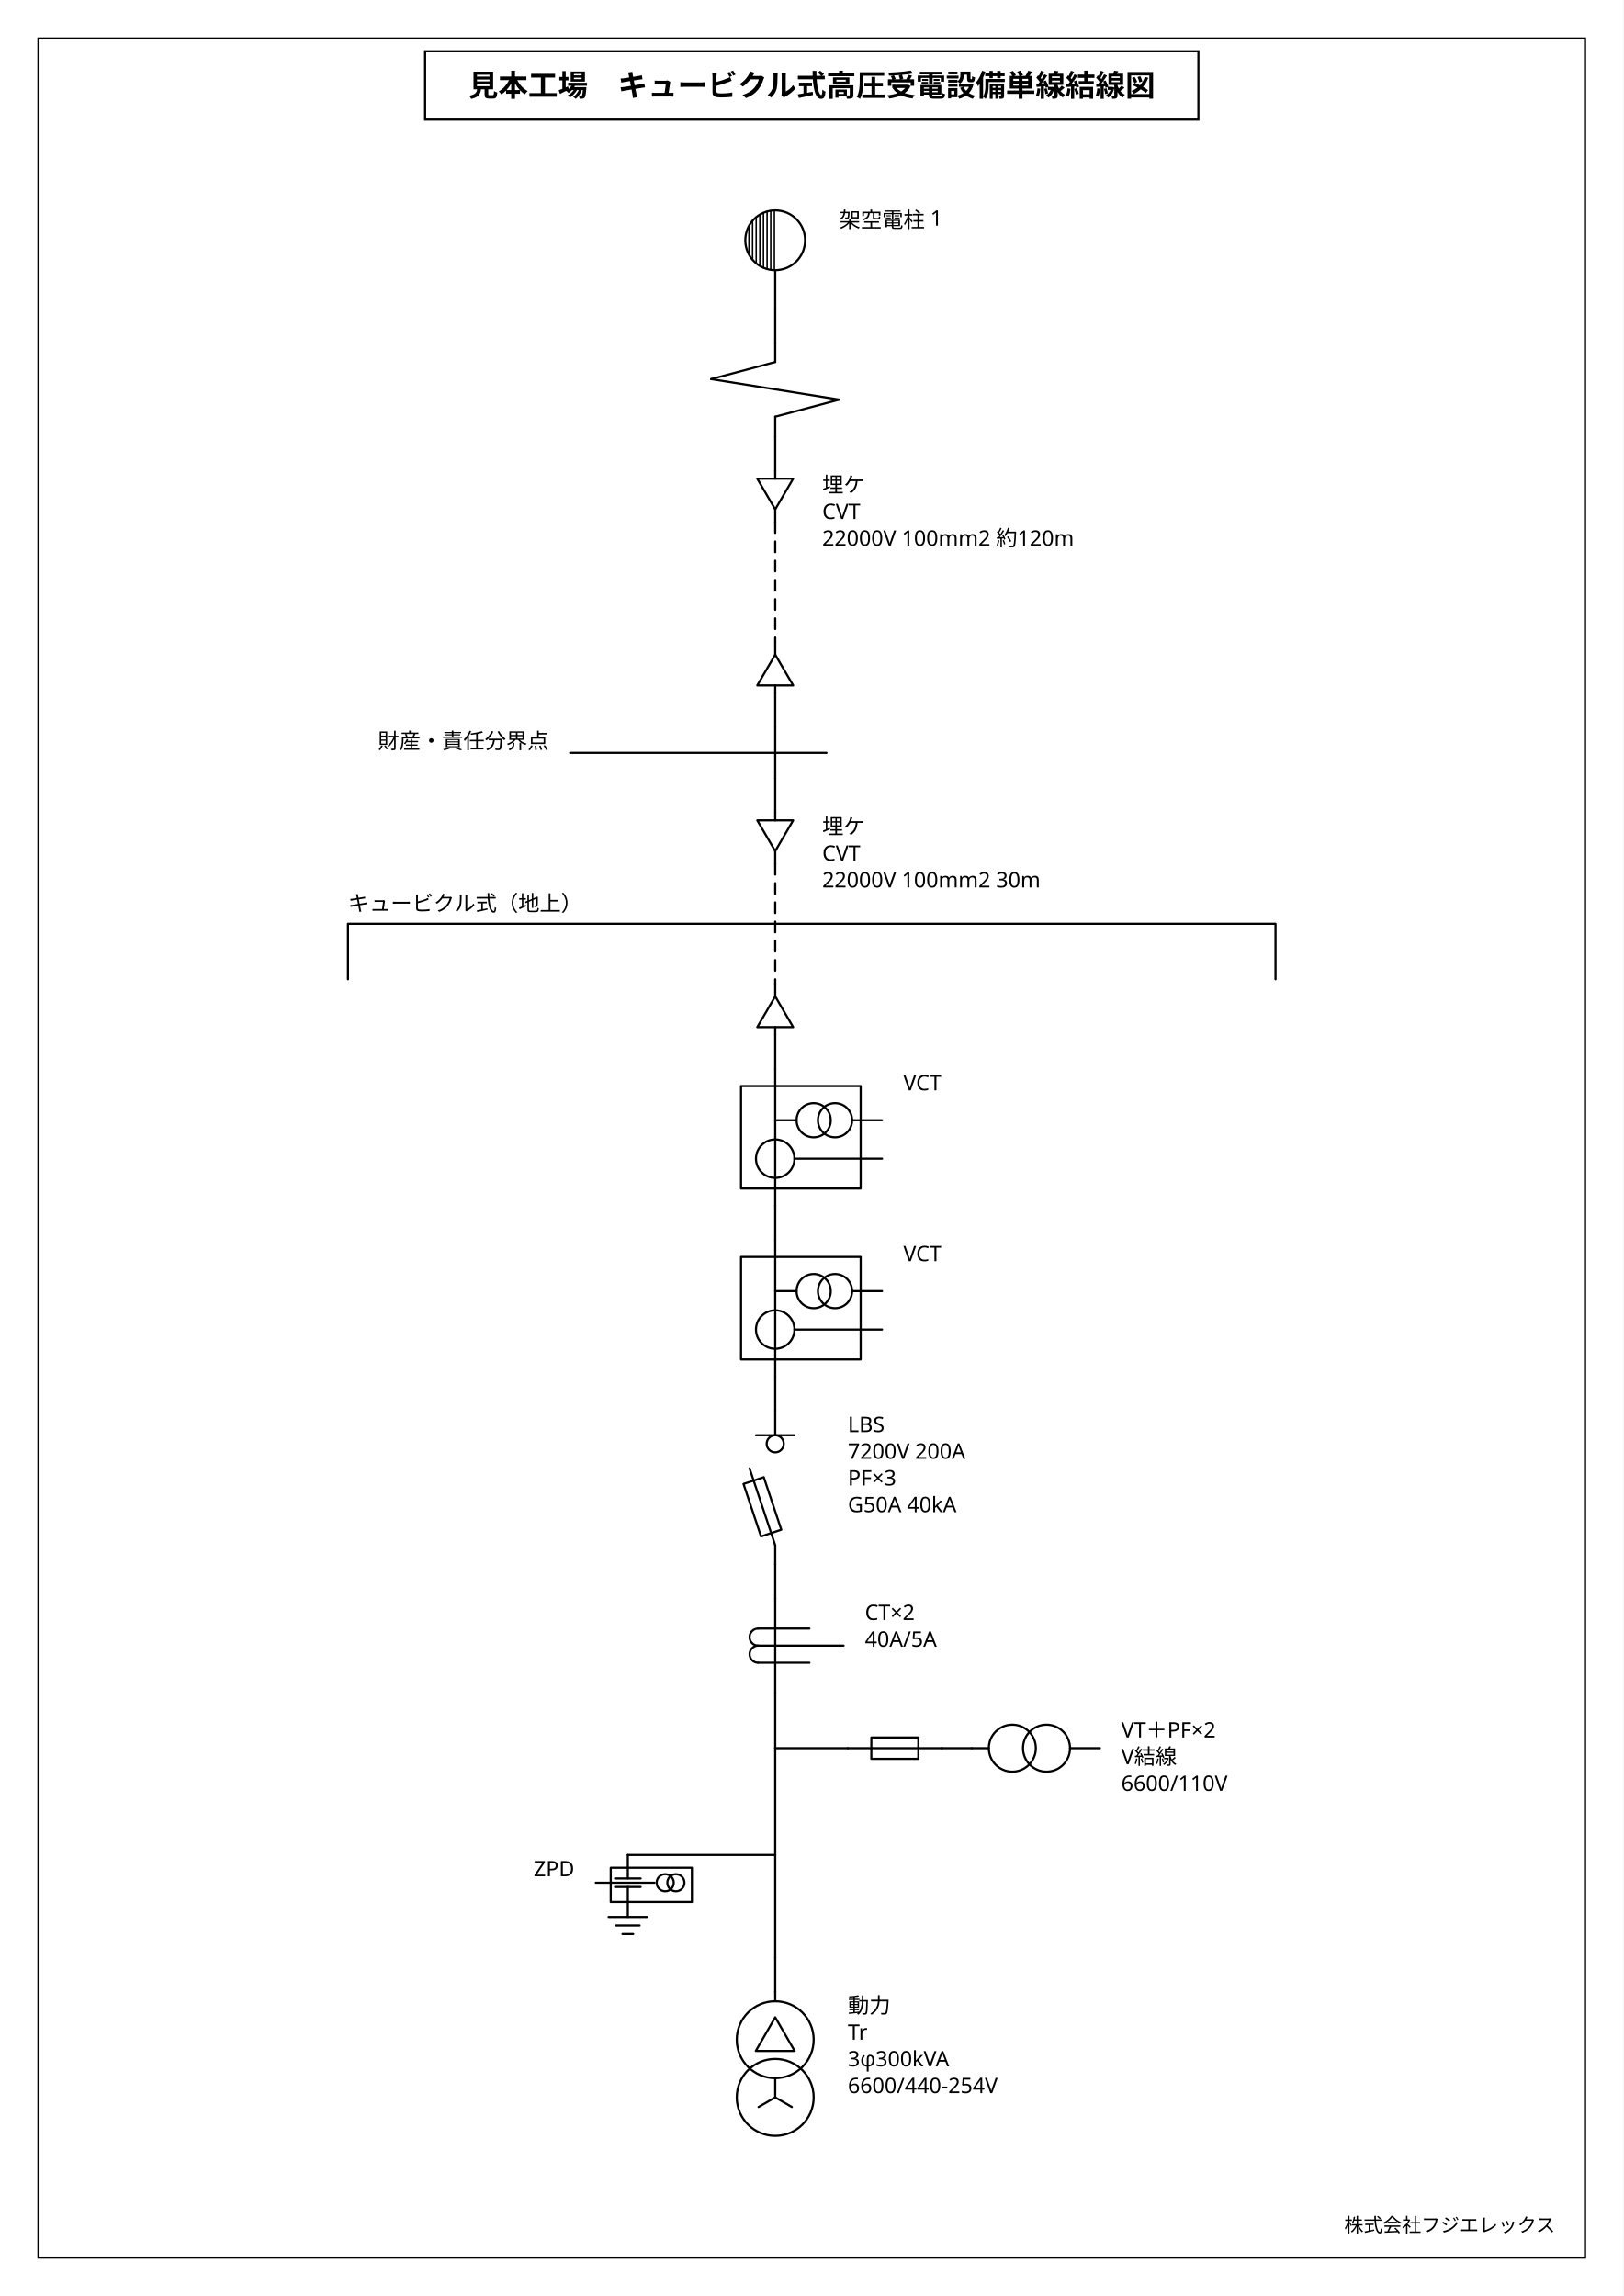
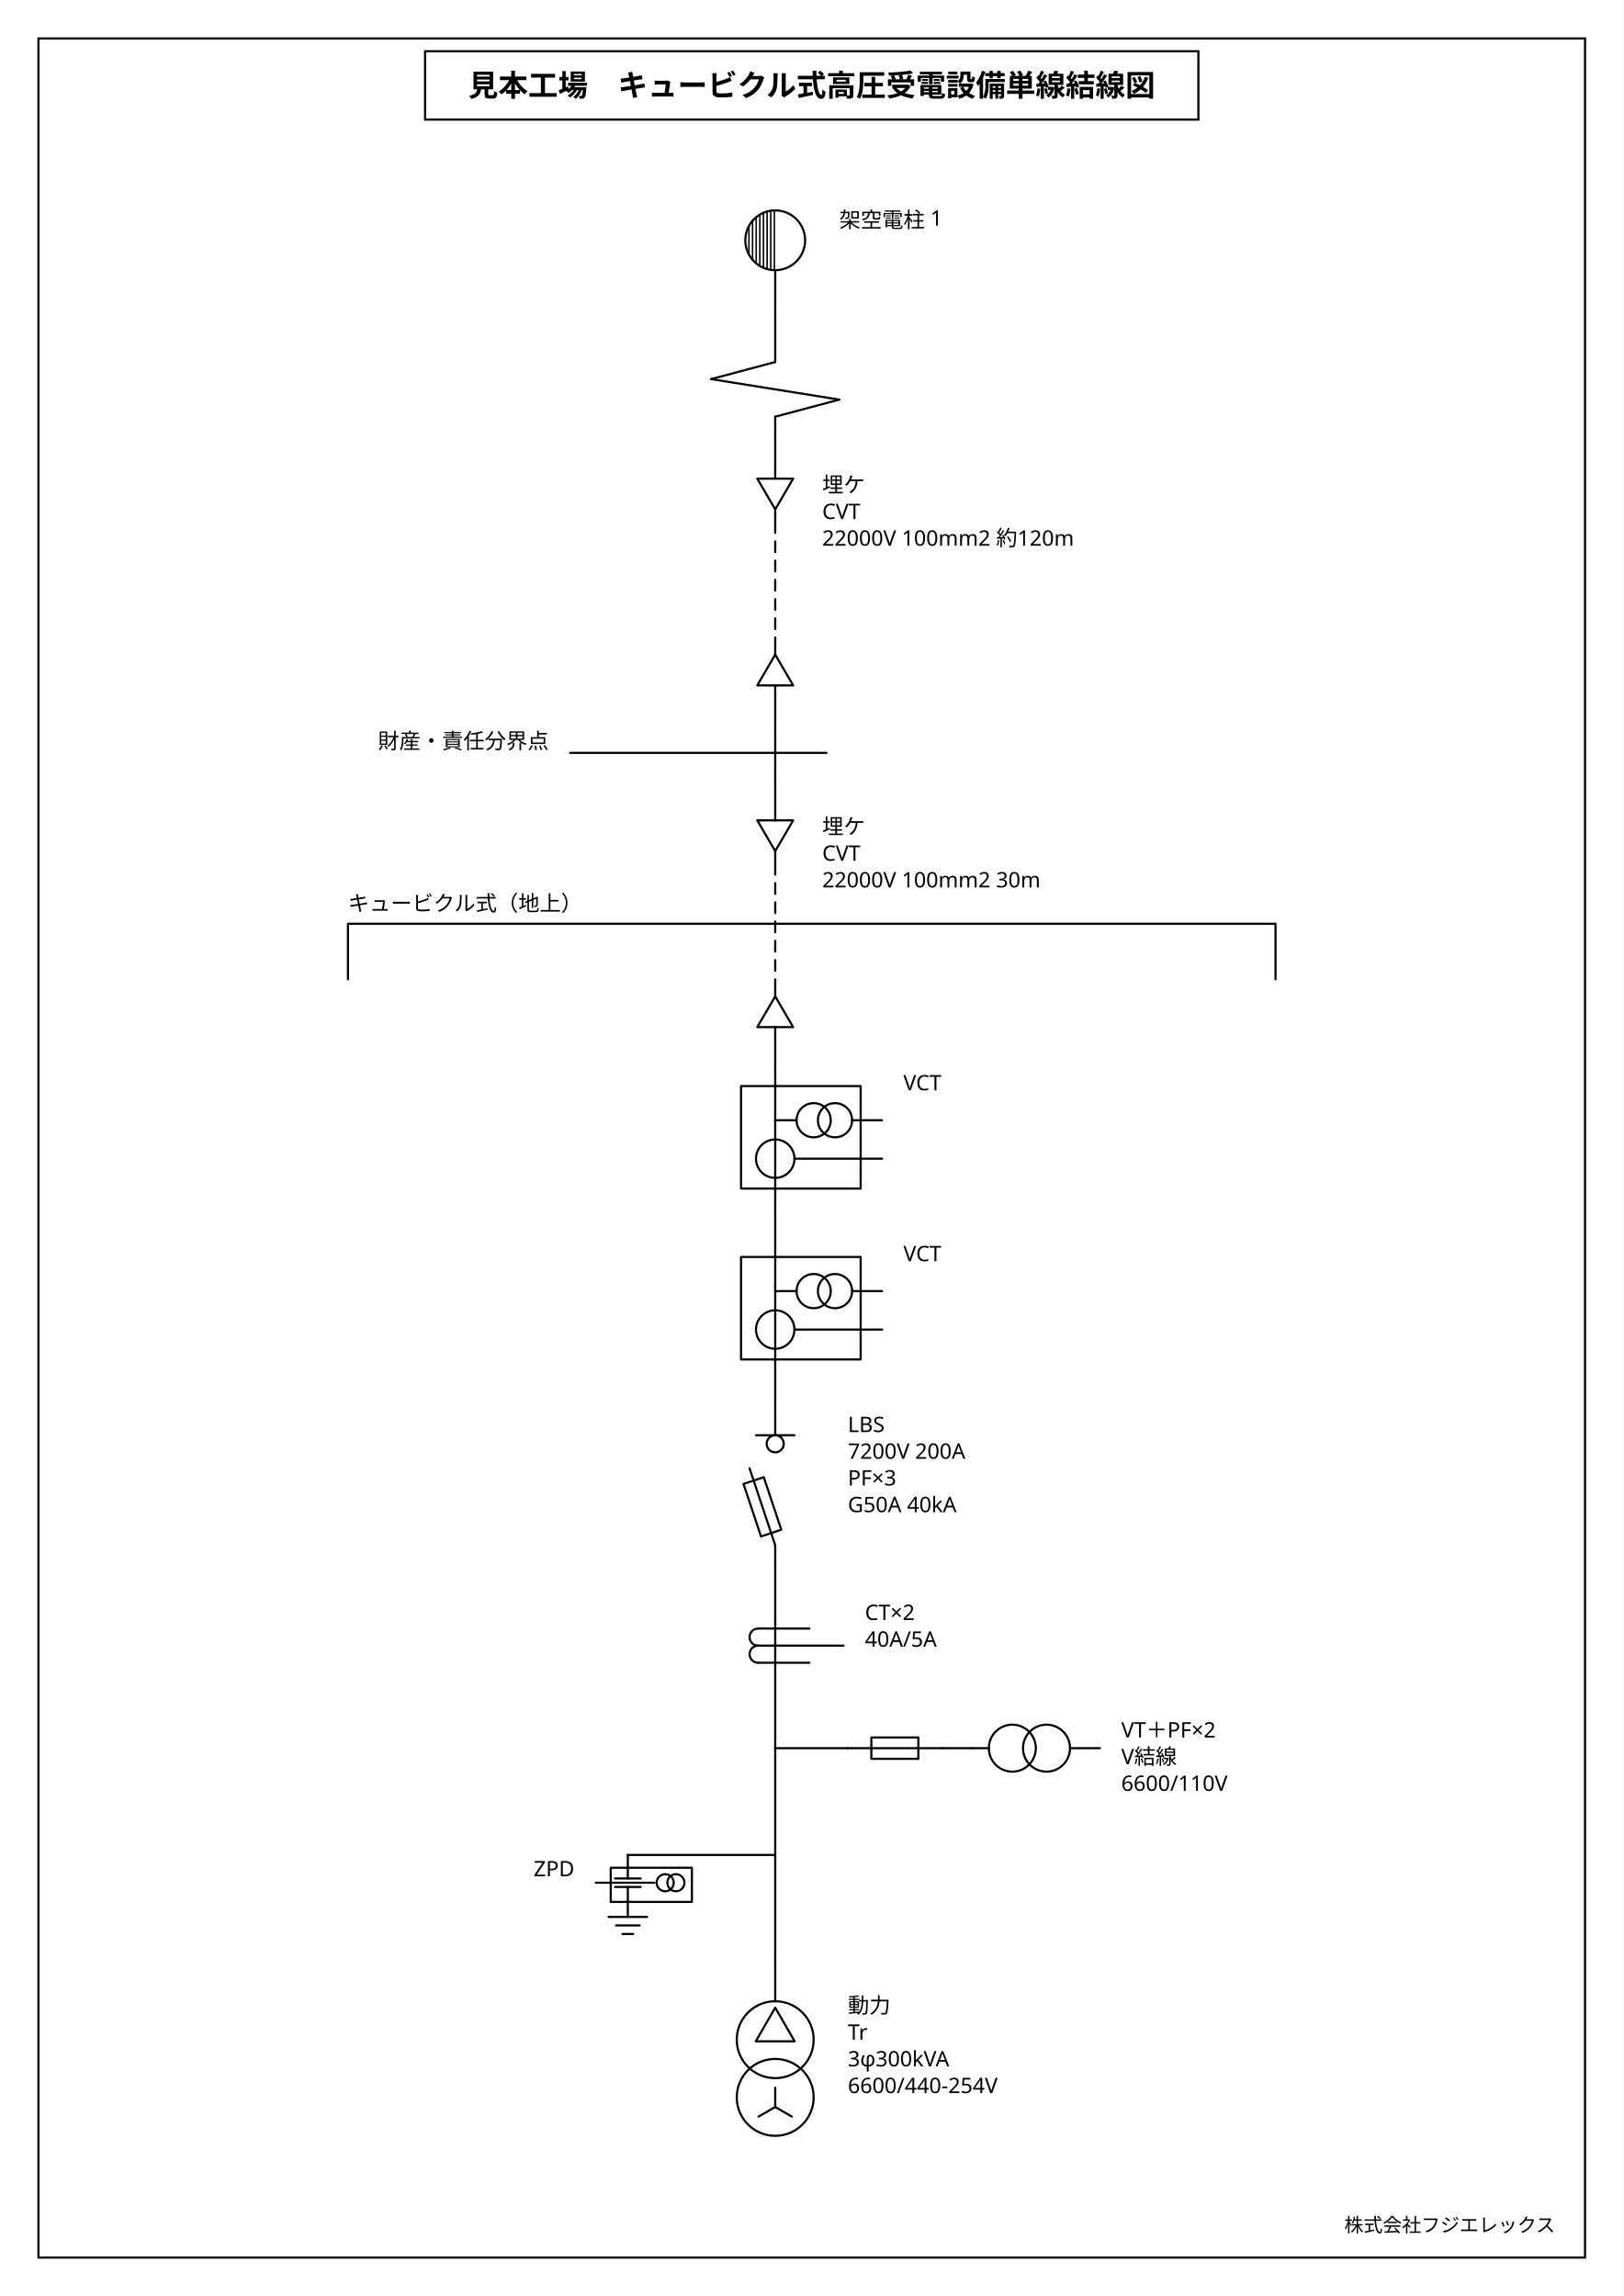
<svg xmlns="http://www.w3.org/2000/svg" viewBox="0 0 760 1075" width="760" height="1075">
  <rect x="0" y="0" width="760" height="1075" fill="#fff" />
  <g stroke="#000" fill="none">
    <rect x="18" y="18" width="724" height="1039" stroke-width="1" />
    <rect x="199" y="24" width="362" height="32" stroke-width="1" />
  </g>
  <text x="380" y="45" font-size="14" font-weight="700" text-anchor="middle" font-family="IPAGothic, 'IPAゴシック', 'Noto Sans JP', 'Hiragino Kaku Gothic ProN', 'Yu Gothic', sans-serif" fill="#000">見本工場　キュービクル式高圧受電設備単線結線図</text>
  <text x="728" y="1045" font-size="9" text-anchor="end" font-family="IPAGothic, 'IPAゴシック', 'Noto Sans JP', 'Hiragino Kaku Gothic ProN', 'Yu Gothic', sans-serif" fill="#000">株式会社フジエレックス</text>
  <g transform="translate(362.9 96.5) scale(1)">
    <g stroke="#000" fill="none" stroke-linecap="round" stroke-linejoin="round" color="#000">
      <path d="M -200 336 L 234.2 336 M -200 336 L -200 362 M 234.2 336 L 234.2 362" fill="none" stroke-width="1" />
      <text x="-200" y="330" font-size="10" font-family="IPAGothic, 'IPAゴシック', 'Noto Sans JP', 'Hiragino Kaku Gothic ProN', 'Yu Gothic', sans-serif" fill="currentColor" stroke="none">キュービクル式（地上）</text>
      <line x1="0" y1="48" x2="0" y2="64" stroke-width="1" />
      <line x1="0" y1="108" x2="0" y2="124" stroke-width="1" />
      <line x1="0" y1="148" x2="0" y2="204" stroke-width="1" stroke-dasharray="5 4" />
      <line x1="0" y1="228" x2="0" y2="244" stroke-width="1" />
      <line x1="0" y1="268" x2="0" y2="284" stroke-width="1" />
      <line x1="0" y1="308" x2="0" y2="364" stroke-width="1" stroke-dasharray="5 4" />
      <line x1="0" y1="388" x2="0" y2="404" stroke-width="1" />
      <line x1="0" y1="468" x2="0" y2="484" stroke-width="1" />
      <line x1="0" y1="548" x2="0" y2="564" stroke-width="1" />
      <line x1="0" y1="636" x2="0" y2="652" stroke-width="1" />
      <line x1="0" y1="696" x2="0" y2="722" stroke-width="1" />
      <line x1="0" y1="722" x2="34" y2="722" stroke-width="1" />
      <line x1="78" y1="722" x2="92" y2="722" stroke-width="1" />
      <line x1="0" y1="722" x2="0" y2="772" stroke-width="1" />
      <line x1="0" y1="772" x2="-69" y2="772" stroke-width="1" />
      <line x1="0" y1="772" x2="0" y2="820" stroke-width="1" />
      <line x1="0" y1="820" x2="0" y2="836" stroke-width="1" />
      <g transform="translate(-16 0)">
        <circle cx="16" cy="16" r="14" fill="none" stroke-width="1" />
        <line x1="3.7" y1="9.313" x2="3.7" y2="22.687" stroke-width="0.7" />
        <line x1="5.4" y1="6.855" x2="5.4" y2="25.145" stroke-width="0.7" />
        <line x1="7.1" y1="5.193" x2="7.1" y2="26.807" stroke-width="0.7" />
        <line x1="8.8" y1="3.993" x2="8.8" y2="28.007" stroke-width="0.7" />
        <line x1="10.5" y1="3.126" x2="10.5" y2="28.874" stroke-width="0.7" />
        <line x1="12.2" y1="2.526" x2="12.2" y2="29.474" stroke-width="0.7" />
        <line x1="13.9" y1="2.158" x2="13.9" y2="29.842" stroke-width="0.7" />
        <line x1="15.6" y1="2.006" x2="15.6" y2="29.994" stroke-width="0.7" />
        <line x1="16" y1="30" x2="16" y2="48" stroke-width="1" />
      </g>
      <text x="30" y="10" font-size="10" text-anchor="start" font-family="IPAGothic, 'IPAゴシック', 'Noto Sans JP', 'Hiragino Kaku Gothic ProN', 'Yu Gothic', sans-serif" fill="currentColor" stroke="none">
        <tspan x="30" dy="0">架空電柱 1</tspan>
      </text>
      <g transform="translate(-30 64)">
        <line x1="30" y1="0" x2="30" y2="9" stroke-width="1" />
        <line x1="30" y1="9" x2="0" y2="17" stroke-width="1" />
        <line x1="0" y1="17" x2="60" y2="26.6" stroke-width="1" />
        <line x1="60" y1="26.6" x2="30" y2="34.6" stroke-width="1" />
        <line x1="30" y1="34.6" x2="30" y2="44" stroke-width="1" />
      </g>
      <g transform="translate(-12 124)">
        <line x1="12" y1="0" x2="12" y2="3.6" stroke-width="1" />
        <polygon points="3.6,3.6 20.4,3.6 12,18" fill="none" stroke-width="1" />
        <line x1="12" y1="18" x2="12" y2="24" stroke-width="1" />
      </g>
      <text x="22" y="134" font-size="10" text-anchor="start" font-family="IPAGothic, 'IPAゴシック', 'Noto Sans JP', 'Hiragino Kaku Gothic ProN', 'Yu Gothic', sans-serif" fill="currentColor" stroke="none">
        <tspan x="22" dy="0">埋ケ</tspan>
        <tspan x="22" dy="12.5">CVT</tspan>
        <tspan x="22" dy="12.5">22000V 100mm2 約120m</tspan>
      </text>
      <g transform="translate(-12 204) rotate(180 12 12)">
        <line x1="12" y1="0" x2="12" y2="3.6" stroke-width="1" />
        <polygon points="3.6,3.6 20.4,3.6 12,18" fill="none" stroke-width="1" />
        <line x1="12" y1="18" x2="12" y2="24" stroke-width="1" />
      </g>
      <g transform="translate(-96 244)">
        <line x1="96" y1="0" x2="96" y2="24" stroke-width="1" />
        <line x1="0" y1="12" x2="120" y2="12" stroke-width="1" />
      </g>
      <text x="-106" y="254" font-size="10" text-anchor="end" font-family="IPAGothic, 'IPAゴシック', 'Noto Sans JP', 'Hiragino Kaku Gothic ProN', 'Yu Gothic', sans-serif" fill="currentColor" stroke="none">
        <tspan x="-106" dy="0">財産・責任分界点</tspan>
      </text>
      <g transform="translate(-12 284)">
        <line x1="12" y1="0" x2="12" y2="3.6" stroke-width="1" />
        <polygon points="3.6,3.6 20.4,3.6 12,18" fill="none" stroke-width="1" />
        <line x1="12" y1="18" x2="12" y2="24" stroke-width="1" />
      </g>
      <text x="22" y="294" font-size="10" text-anchor="start" font-family="IPAGothic, 'IPAゴシック', 'Noto Sans JP', 'Hiragino Kaku Gothic ProN', 'Yu Gothic', sans-serif" fill="currentColor" stroke="none">
        <tspan x="22" dy="0">埋ケ</tspan>
        <tspan x="22" dy="12.5">CVT</tspan>
        <tspan x="22" dy="12.5">22000V 100mm2 30m</tspan>
      </text>
      <g transform="translate(-12 364) rotate(180 12 12)">
        <line x1="12" y1="0" x2="12" y2="3.6" stroke-width="1" />
        <polygon points="3.6,3.6 20.4,3.6 12,18" fill="none" stroke-width="1" />
        <line x1="12" y1="18" x2="12" y2="24" stroke-width="1" />
      </g>
      <g transform="translate(-22 404)">
        <line x1="22" y1="0" x2="22" y2="64" stroke-width="1" />
        <rect x="6" y="8" width="56" height="48" fill="none" stroke-width="1" />
        <line x1="22" y1="24" x2="32" y2="24" stroke-width="1" />
        <circle cx="40" cy="24" r="8" fill="none" stroke-width="1" />
        <circle cx="50" cy="24" r="8" fill="none" stroke-width="1" />
        <line x1="58" y1="24" x2="72" y2="24" stroke-width="1" />
        <circle cx="22" cy="42" r="9" fill="none" stroke-width="1" />
        <line x1="31" y1="42" x2="72" y2="42" stroke-width="1" />
      </g>
      <text x="60" y="414" font-size="10" text-anchor="start" font-family="IPAGothic, 'IPAゴシック', 'Noto Sans JP', 'Hiragino Kaku Gothic ProN', 'Yu Gothic', sans-serif" fill="currentColor" stroke="none">
        <tspan x="60" dy="0">VCT</tspan>
      </text>
      <g transform="translate(-22 484)">
        <line x1="22" y1="0" x2="22" y2="64" stroke-width="1" />
        <rect x="6" y="8" width="56" height="48" fill="none" stroke-width="1" />
        <line x1="22" y1="24" x2="32" y2="24" stroke-width="1" />
        <circle cx="40" cy="24" r="8" fill="none" stroke-width="1" />
        <circle cx="50" cy="24" r="8" fill="none" stroke-width="1" />
        <line x1="58" y1="24" x2="72" y2="24" stroke-width="1" />
        <circle cx="22" cy="42" r="9" fill="none" stroke-width="1" />
        <line x1="31" y1="42" x2="72" y2="42" stroke-width="1" />
      </g>
      <text x="60" y="494" font-size="10" text-anchor="start" font-family="IPAGothic, 'IPAゴシック', 'Noto Sans JP', 'Hiragino Kaku Gothic ProN', 'Yu Gothic', sans-serif" fill="currentColor" stroke="none">
        <tspan x="60" dy="0">VCT</tspan>
      </text>
      <g transform="translate(-24 564)">
        <line x1="24" y1="0" x2="24" y2="11.5" stroke-width="1" />
        <line x1="15" y1="11.5" x2="33" y2="11.5" stroke-width="1" />
        <circle cx="24" cy="15.5" r="4" fill="none" stroke-width="1" />
        <line x1="24" y1="63" x2="12" y2="27" stroke-width="1" />
        <polygon points="26.843,55.719 18.643,31.119 9.157,34.281 17.357,58.881" fill="none" stroke-width="1" />
        <line x1="24" y1="63" x2="24" y2="72" stroke-width="1" />
      </g>
      <text x="34" y="574" font-size="10" text-anchor="start" font-family="IPAGothic, 'IPAゴシック', 'Noto Sans JP', 'Hiragino Kaku Gothic ProN', 'Yu Gothic', sans-serif" fill="currentColor" stroke="none">
        <tspan x="34" dy="0">LBS</tspan>
        <tspan x="34" dy="12.5">7200V 200A</tspan>
        <tspan x="34" dy="12.5">PF×3</tspan>
        <tspan x="34" dy="12.5">G50A 40kA</tspan>
      </text>
      <g transform="translate(-24 652)">
        <line x1="24" y1="0" x2="24" y2="44" stroke-width="1" />
        <line x1="16" y1="14" x2="40" y2="14" stroke-width="1" />
        <line x1="16" y1="30" x2="40" y2="30" stroke-width="1" />
        <line x1="16" y1="22" x2="56" y2="22" stroke-width="1" />
        <path d="M 16 14 A 4 4 0 0 0 16 22" fill="none" stroke-width="1" />
        <path d="M 16 22 A 4 4 0 0 0 16 30" fill="none" stroke-width="1" />
      </g>
      <text x="42" y="662" font-size="10" text-anchor="start" font-family="IPAGothic, 'IPAゴシック', 'Noto Sans JP', 'Hiragino Kaku Gothic ProN', 'Yu Gothic', sans-serif" fill="currentColor" stroke="none">
        <tspan x="42" dy="0">CT×2</tspan>
        <tspan x="42" dy="12.5">40A/5A</tspan>
      </text>
      <g transform="translate(36 700) rotate(-90 20 22)">
        <line x1="20" y1="0" x2="20" y2="44" stroke-width="1" />
        <rect x="15" y="11" width="10" height="22" fill="none" stroke-width="1" />
      </g>
      <g transform="translate(92 707)">
        <line x1="0" y1="15" x2="8" y2="15" stroke-width="1" />
        <circle cx="19" cy="15" r="11" fill="none" stroke-width="1" />
        <circle cx="35" cy="15" r="11" fill="none" stroke-width="1" />
        <line x1="46" y1="15" x2="60" y2="15" stroke-width="1" />
      </g>
      <text x="162" y="717" font-size="10" text-anchor="start" font-family="IPAGothic, 'IPAゴシック', 'Noto Sans JP', 'Hiragino Kaku Gothic ProN', 'Yu Gothic', sans-serif" fill="currentColor" stroke="none">
        <tspan x="162" dy="0">VT＋PF×2</tspan>
        <tspan x="162" dy="12.5">V結線</tspan>
        <tspan x="162" dy="12.5">6600/110V</tspan>
      </text>
      <g transform="translate(-84 772)">
        <line x1="15" y1="0" x2="15" y2="11" stroke-width="1" />
        <rect x="7" y="6" width="38" height="16" fill="none" stroke-width="1" />
        <line x1="9" y1="11" x2="21" y2="11" stroke-width="1" />
        <line x1="9" y1="15" x2="21" y2="15" stroke-width="1" />
        <line x1="15" y1="15" x2="15" y2="29" stroke-width="1" />
        <line x1="6" y1="29" x2="24" y2="29" stroke-width="1" />
        <line x1="9.5" y1="33" x2="20.5" y2="33" stroke-width="1" />
        <line x1="12.5" y1="37" x2="17.5" y2="37" stroke-width="1" />
        <line x1="0" y1="13" x2="27.5" y2="13" stroke-width="1" />
        <circle cx="32.5" cy="13" r="4" fill="none" stroke-width="1" />
        <circle cx="37.5" cy="13" r="4" fill="none" stroke-width="1" />
      </g>
      <text x="-94" y="782" font-size="10" text-anchor="end" font-family="IPAGothic, 'IPAゴシック', 'Noto Sans JP', 'Hiragino Kaku Gothic ProN', 'Yu Gothic', sans-serif" fill="currentColor" stroke="none">
        <tspan x="-94" dy="0">ZPD</tspan>
      </text>
      <g transform="translate(-24 836)">
        <line x1="24" y1="0" x2="24" y2="4.5" stroke-width="1" />
        <circle cx="24" cy="22.5" r="18" fill="none" stroke-width="1" />
        <circle cx="24" cy="49.5" r="18" fill="none" stroke-width="1" />
-         <polygon points="24,12 33.093,27.75 14.907,27.75" fill="none" stroke-width="1" />
-         <line x1="24" y1="49.5" x2="24" y2="40.5" stroke-width="1" />
-         <line x1="24" y1="49.5" x2="31.794" y2="54" stroke-width="1" />
-         <line x1="24" y1="49.5" x2="16.206" y2="54" stroke-width="1" />
+         <polygon points="24,7.5 33.093,23.25 14.907,23.25" fill="none" stroke-width="1" />
+         <line x1="24" y1="54" x2="24" y2="45" stroke-width="1" />
+         <line x1="24" y1="54" x2="31.794" y2="58.5" stroke-width="1" />
+         <line x1="24" y1="54" x2="16.206" y2="58.5" stroke-width="1" />
      </g>
      <text x="34" y="846" font-size="10" text-anchor="start" font-family="IPAGothic, 'IPAゴシック', 'Noto Sans JP', 'Hiragino Kaku Gothic ProN', 'Yu Gothic', sans-serif" fill="currentColor" stroke="none">
        <tspan x="34" dy="0">動力</tspan>
        <tspan x="34" dy="12.5">Tr</tspan>
        <tspan x="34" dy="12.5">3φ300kVA</tspan>
        <tspan x="34" dy="12.5">6600/440-254V</tspan>
      </text>
    </g>
  </g>
</svg>
